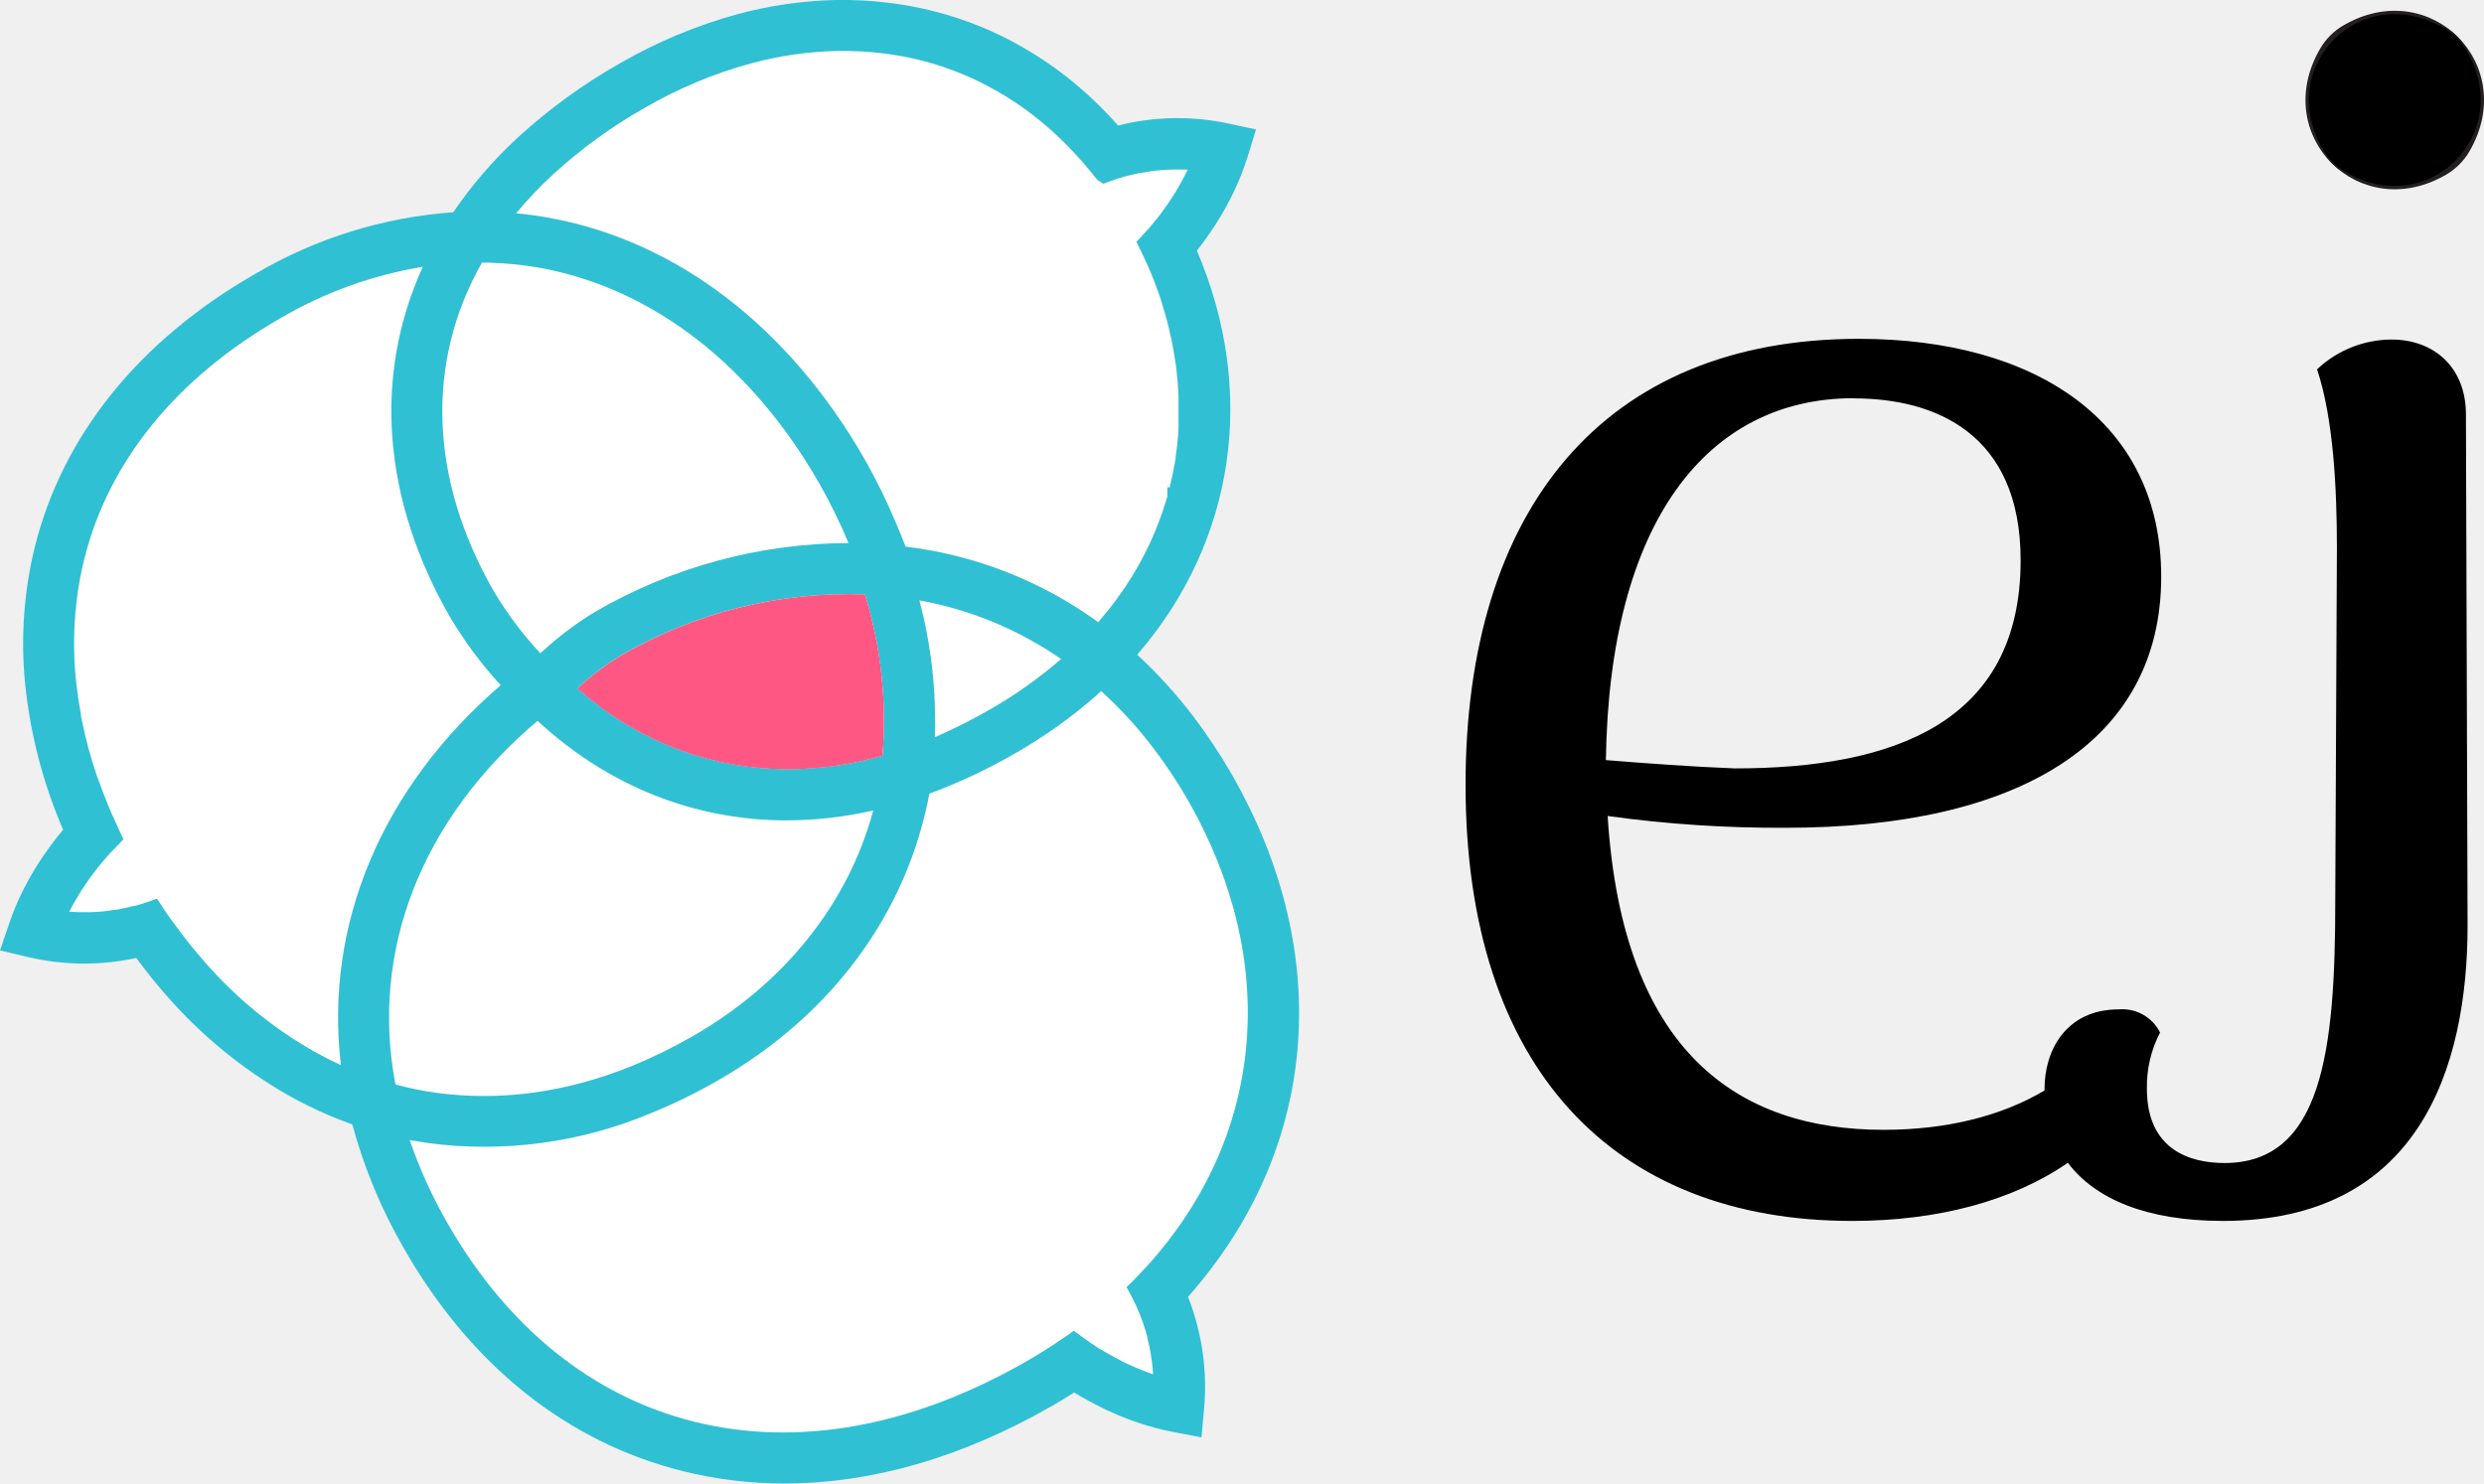
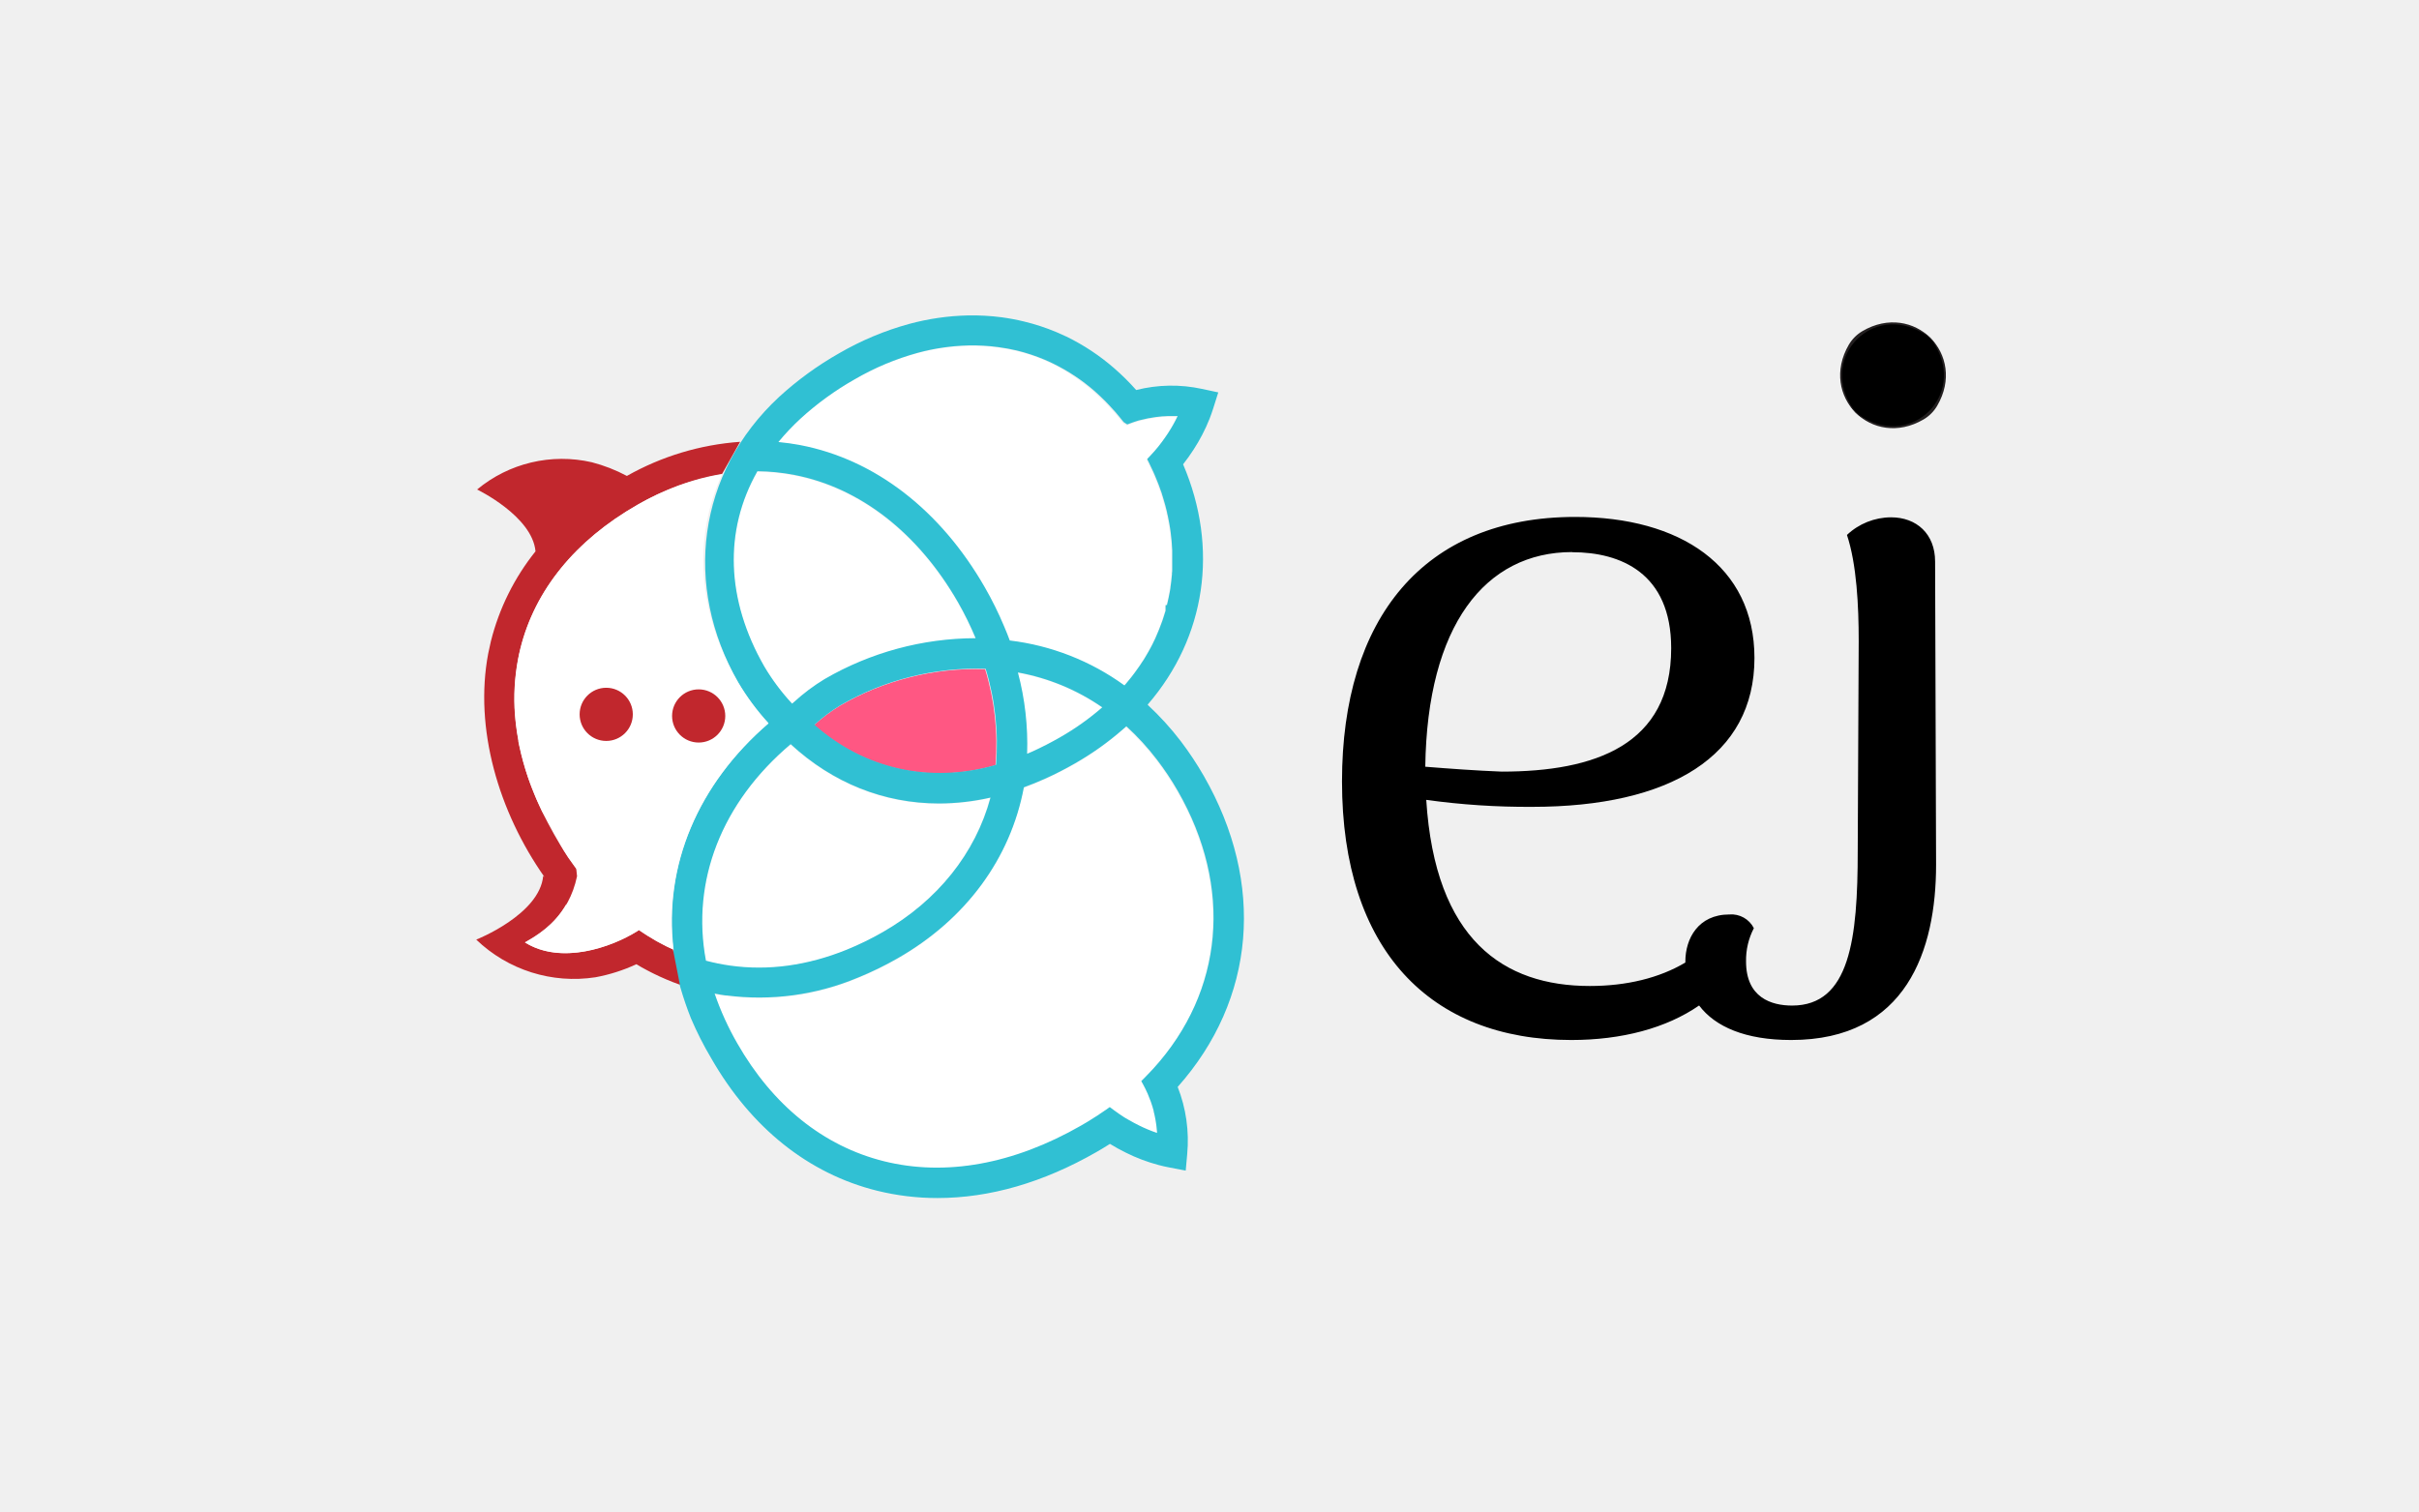
- <svg xmlns="http://www.w3.org/2000/svg" viewBox="0 0 422 252.09">
+ <svg xmlns="http://www.w3.org/2000/svg" id="Layer_1" data-name="Layer 1" viewBox="0 0 693.11 433.2">
  <defs>
-     <style>.cls-1{fill:#231f20;}.cls-2{fill:#fff;}.cls-3{fill:#30c0d3;}.cls-4{fill:#ff5783;}</style>
+     <style>.cls-1{fill:#231f20;}.cls-2{fill:#fff;}.cls-3{fill:#ff5783;}.cls-4{fill:#30c0d3;}.cls-5{fill:#c1272d;}</style>
  </defs>
-   <g id="Layer_2" data-name="Layer 2">
-     <g id="Layer_1-2" data-name="Layer 1">
-       <path d="M397.68,29c14.59,9.65,30.77-6.53,21.12-21.12A9.9,9.9,0,0,0,416,5c-14.6-9.63-30.75,6.53-21.12,21.12A9.77,9.77,0,0,0,397.68,29Z" />
-       <path class="cls-1" d="M415.6,29.66C400.85,38.3,385.54,23,394.18,8.24a10.88,10.88,0,0,1,3.9-3.9C412.82-4.3,428.13,11,419.5,25.76A11,11,0,0,1,415.6,29.66Zm-.3-24.82c-14.21-8.37-29,6.42-20.62,20.63a10.36,10.36,0,0,0,3.69,3.69c14.22,8.37,29-6.42,20.63-20.63A10.46,10.46,0,0,0,415.3,4.84Z" />
-       <path d="M406.28,57.7a18.53,18.53,0,0,0-12.64,5.06c2.81,8.42,3.37,20.49,3.37,30.31l-.28,60.21c0,25.27-2.24,44.36-18.81,44.36-5.89,0-13.19-2.25-13.19-12.63a19.9,19.9,0,0,1,2.24-9.55h0a7.18,7.18,0,0,0-7-3.93c-9,0-12.63,7-12.63,13.48,0,.1,0,.2,0,.3C339.91,189.74,330.48,192,320,192c-24.7,0-44.35-13.19-46.88-53.33a212.23,212.23,0,0,0,30.32,2c39.58,0,63.72-14.6,63.72-42.67,0-26.38-21.33-40.42-51.37-40.42-43.51,0-66.81,29.19-66.81,75.79,0,48.29,25.27,74.11,65.69,74.11,14.46,0,27.23-3.38,36.63-9.88,4.62,6.12,13.32,9.88,26.36,9.88,33.13,0,41.55-25.82,41.55-50.25l-.28-86.87C418.91,62.48,413.57,57.7,406.28,57.7Zm-91.35,10c13.76,0,28.35,5.89,28.35,27.51,0,27.79-21.89,35.37-48.56,35.37-7.3-.28-14.88-.85-21.9-1.41C273.39,88.72,290,67.67,314.93,67.67Z" />
-       <path class="cls-2" d="M166.29,13.88q-1.24-.6-2.52-1.14a50.93,50.93,0,0,0-7.83-2.59,53.47,53.47,0,0,0-5.43-1,55,55,0,0,0-8.43-.47,61,61,0,0,0-14.59,2.12,75.59,75.59,0,0,0-18,7.54A84.64,84.64,0,0,0,94,29.6a68.94,68.94,0,0,0-6.3,6.65,62.62,62.62,0,0,1,6.33.9c21.28,4.1,40,18.53,52.63,40.62a100.65,100.65,0,0,1,5.48,11.11c.61,1.44,1.14,2.76,1.62,4a69.94,69.94,0,0,1,32.73,12.84l.54-.62c.16-.18.3-.36.45-.55l.36-.43.63-.78c.61-.77,1.24-1.62,1.91-2.58l.18-.26.54-.77.39-.61.15-.24,0,0,.08-.13.47-.73.08-.14c.14-.21.27-.43.39-.65l.21-.34.51-.89c.13-.22.25-.45.37-.67l.22-.41c.15-.27.3-.55.44-.83.32-.63.62-1.25.92-1.88q1.14-2.46,2-5l.16-.46c.27-.8.52-1.61.76-2.42h0V82.84h.42a1,1,0,0,1,0-.17l.15-.59c.24-1,.46-2.08.65-3.13.06-.34.12-.68.17-1l0-.15c.19-1.26.34-2.52.44-3.8l0-.3c0-.32.05-.63.06-1l0-.17c0-.37,0-.69,0-1,0-.5,0-1,0-1.48V68.44c0-.35,0-.7,0-1v-.18c-.08-1.79-.23-3.56-.46-5.25-.05-.4-.12-.79-.18-1.17l-.17-1.09c-.08-.43-.16-.87-.25-1.3l-.18-.92-.24-1,0-.12c-.32-1.38-.7-2.77-1.12-4.14l-.12-.36-.24-.79v0h0l0-.06c-.29-.86-.6-1.73-.93-2.59l-.37-1-.57-1.39-.13-.29c-.11-.27-.22-.54-.34-.8l-.12-.26c-.37-.83-.76-1.65-1.17-2.47l-.56-1.13.86-.91c.89-.94,1.66-1.82,2.34-2.67.34-.42.66-.86,1-1.29.74-1,1.31-1.82,1.81-2.58a42.88,42.88,0,0,0,2.71-4.83h-.1l-.71,0a33.3,33.3,0,0,0-7.28.59l-.11,0-.4.09c-.8.17-1.58.37-2.33.59l-.27.08c-.86.25-1.63.51-2.33.78l-.86.33-1-.64-.16-.18c-.73-.94-1.46-1.82-2.29-2.78l-.19-.22,0,0-.27-.28c-.84-.95-1.7-1.87-2.57-2.73l-.1-.11c-.42-.42-.77-.76-1.13-1.09-.55-.53-1.09-1-1.65-1.51A54.33,54.33,0,0,0,166.29,13.88Z" />
-       <path class="cls-2" d="M85.07,116.44a69.05,69.05,0,0,1-8.7-11.73C65,84.8,63.38,63.85,71.83,45.34a70.57,70.57,0,0,0-24.18,8.73C30,64.21,18.44,78.38,14.29,95.07c-.25,1-.48,2.05-.67,3.05a61.1,61.1,0,0,0-.87,15.93c.07.91.17,1.82.28,2.73.18,1.51.41,3,.7,4.59h0l0,.24c.05.28.11.56.17.84l.06.28a75,75,0,0,0,2.4,8.87l.21.58c.3.89.62,1.78,1,2.68.11.28.22.57.34.85l.42,1.05c.19.47.38.93.58,1.4.48,1.11,1,2.22,1.51,3.33l.54,1.14-.88.93c-1,1-1.84,1.91-2.63,2.85a45,45,0,0,0-2.88,3.8A40.94,40.94,0,0,0,11.75,155h.08l.77,0c.6,0,1.2.06,1.81.05h.79c.81,0,1.58-.06,2.31-.14l.66-.08.37-.05,1.31-.19.17,0,.46-.09c.8-.16,1.57-.34,2.31-.53l.14,0c1-.27,1.72-.5,2.42-.75l1.32-.47,1.06,1.6.3.47c.6.87,1.22,1.73,1.84,2.57l.84,1.12c.59.79,1.19,1.57,1.79,2.31.78.95,1.56,1.88,2.36,2.78a71.22,71.22,0,0,0,18.29,15c.94.54,1.9,1,2.83,1.51.63.31,1.28.62,1.94.92C55.08,157.14,64.85,133.87,85.07,116.44Z" />
-       <path class="cls-2" d="M201.78,135.93a80.7,80.7,0,0,0-6-9,71.72,71.72,0,0,0-8.71-9.49l-.95.86a84.43,84.43,0,0,1-13.72,9.75,93.82,93.82,0,0,1-8.52,4.36c-2,.89-4,1.72-6,2.45-3.83,20.36-16.57,37.65-35.95,48.76a92.89,92.89,0,0,1-11.41,5.57,73,73,0,0,1-37.63,5.08c-1-.15-2.1-.33-3.19-.53A81.2,81.2,0,0,0,76.18,208c10.16,17.71,24.64,29.35,41.87,33.65,17.58,4.39,37,.87,56.28-10.16,1.25-.71,2.55-1.51,4-2.43l.6-.39.43-.27.21-.17.64-.42,1.28-.86,1.06-.75,1.05.78c1.09.82,2.1,1.52,3.11,2.15.3.19.61.37.92.55l.29.17c1.12.65,2.06,1.15,2.95,1.6a43,43,0,0,0,5.12,2.13v-.21l0-.2a33.19,33.19,0,0,0-.95-5.78l0-.12c-.2-.76-.43-1.53-.72-2.35l-.11-.32c-.28-.77-.58-1.53-.89-2.24l-.05-.12c-.42-.93-.77-1.64-1.13-2.29l-.64-1.18,1-.95c.25-.25.49-.51.73-.77l.88-.92.85-.89C214.92,193,217.52,163.39,201.78,135.93Z" />
-       <path class="cls-2" d="M83.87,100.41A61.52,61.52,0,0,0,91.79,111l.56-.48a56,56,0,0,1,8.71-6.53,86.2,86.2,0,0,1,43.12-11.67l0-.05a94.27,94.27,0,0,0-5-10.17c-11.39-19.87-28-32.81-46.77-36.44a58.49,58.49,0,0,0-10.45-1.05C72.26,61.56,72.94,81.34,83.87,100.41Z" />
-       <path class="cls-2" d="M160.36,124.52c2.61-1.17,5.22-2.5,7.78-4a75.45,75.45,0,0,0,12.13-8.6A61.49,61.49,0,0,0,156.18,102a79.65,79.65,0,0,1,2.63,23.18C159.34,125,159.86,124.75,160.36,124.52Z" />
-       <path class="cls-2" d="M74.1,185.71c10.83,1.51,22,0,33.19-4.53a87.33,87.33,0,0,0,10.35-5.06c15.62-9,26.44-22.51,30.72-38.4a66.52,66.52,0,0,1-14.69,1.69c-15.73,0-30.35-5.84-42.35-16.92-19.73,16.7-28.48,39.09-24.14,61.81A58.93,58.93,0,0,0,74.1,185.71Z" />
-       <path class="cls-2" d="M105.38,111.45a47.9,47.9,0,0,0-7.3,5.52c14.36,12.67,33.08,16.82,51.85,11.44a73.32,73.32,0,0,0-3-27.43A77.37,77.37,0,0,0,105.38,111.45Z" />
-       <path class="cls-3" d="M209.28,131.63a91.29,91.29,0,0,0-6.6-9.95,80.3,80.3,0,0,0-9.46-10.4l.11-.12-.05,0c16.55-19.19,20.3-44.6,10.06-68.56q1.56-2,3-4.19a49.56,49.56,0,0,0,4.57-8.81c.38-1,.74-2,1.06-3L213.38,22l-4.65-1a41.21,41.21,0,0,0-18.78.33,66.06,66.06,0,0,0-6.23-6.19,62.41,62.41,0,0,0-13.65-9.06c-1-.47-1.94-.92-2.94-1.34a61.14,61.14,0,0,0-9.14-3A63.63,63.63,0,0,0,151.66.56,64.55,64.55,0,0,0,141.91,0a70.52,70.52,0,0,0-16.66,2.42,84.56,84.56,0,0,0-20,8.38A94.62,94.62,0,0,0,88.1,23.25,74,74,0,0,0,77,36.07a77.09,77.09,0,0,0-33.69,10.5C23.58,57.91,10.63,74,5.9,93c-.3,1.2-.55,2.38-.77,3.51a69.67,69.67,0,0,0-1,18.19A84,84,0,0,0,10.72,141c-1.14,1.37-2.24,2.82-3.28,4.34A49.09,49.09,0,0,0,2.67,154c-.41,1-.79,2-1.13,3L0,161.51l4.63,1.1a41.66,41.66,0,0,0,18.52.19c1,1.3,1.81,2.41,2.64,3.43s1.7,2.05,2.59,3.06a80.37,80.37,0,0,0,20.52,16.8c1.07.6,2.15,1.17,3.23,1.71a68.75,68.75,0,0,0,7.72,3.28l0,0a87.86,87.86,0,0,0,8.8,21.12C80,232.06,96.39,245.11,116,250a71.12,71.12,0,0,0,17.23,2.1c14.94,0,30.23-4.43,45.44-13.15,1.25-.71,2.5-1.47,3.82-2.31,1.46.89,3,1.74,4.57,2.52a50.48,50.48,0,0,0,9.28,3.51c1,.26,2,.5,3.1.7l4.68.89.43-4.74a41.75,41.75,0,0,0-2.72-19.14C224,195.35,226.83,162.24,209.28,131.63ZM57.92,181c-.66-.3-1.31-.61-1.94-.92-.93-.47-1.89-1-2.83-1.51a71.22,71.22,0,0,1-18.29-15c-.8-.9-1.58-1.83-2.36-2.78-.6-.74-1.2-1.52-1.79-2.31l-.84-1.12c-.62-.84-1.24-1.7-1.84-2.57l-.3-.47-1.06-1.6-1.32.47c-.7.25-1.44.48-2.42.75l-.14,0c-.74.19-1.51.37-2.31.53l-.46.09-.17,0-1.31.19-.37.05-.66.08c-.73.08-1.5.12-2.31.14h-.79c-.61,0-1.21,0-1.81-.05l-.77,0h-.08a40.94,40.94,0,0,1,2.83-4.77,45,45,0,0,1,2.88-3.8c.79-.94,1.65-1.88,2.63-2.85l.88-.93-.54-1.14c-.53-1.11-1-2.22-1.51-3.33-.2-.47-.39-.93-.58-1.4l-.42-1.05c-.12-.28-.23-.57-.34-.85-.34-.9-.66-1.79-1-2.68l-.21-.58a75,75,0,0,1-2.4-8.87l-.06-.28c-.06-.28-.12-.56-.17-.84l0-.24h0c-.29-1.54-.52-3.08-.7-4.59-.11-.91-.21-1.82-.28-2.73a61.1,61.1,0,0,1,.87-15.93c.19-1,.42-2,.67-3.05,4.15-16.69,15.68-30.86,33.36-41a70.57,70.57,0,0,1,24.18-8.73C63.38,63.85,65,84.8,76.37,104.71a69.05,69.05,0,0,0,8.7,11.73C64.85,133.87,55.08,157.14,57.92,181ZM193.19,29.49l.4-.09.11,0a33.3,33.3,0,0,1,7.28-.59l.71,0h.1a42.88,42.88,0,0,1-2.71,4.83c-.5.76-1.07,1.58-1.81,2.58-.32.43-.64.87-1,1.29-.68.85-1.45,1.73-2.34,2.67l-.86.91.56,1.13c.41.82.8,1.64,1.17,2.47l.12.26c.12.26.23.53.34.8l.13.29.57,1.39.37,1c.33.86.64,1.73.93,2.59l0,.06h0v0l.24.79.12.36c.42,1.37.8,2.76,1.12,4.14l0,.12.24,1,.18.92c.09.43.17.87.25,1.3l.17,1.09c.06.38.13.77.18,1.17.23,1.69.38,3.46.46,5.25v.18c0,.35,0,.7,0,1v1.62c0,.49,0,1,0,1.48,0,.32,0,.64,0,1l0,.17c0,.32,0,.63-.06,1l0,.3c-.1,1.28-.25,2.54-.44,3.8l0,.15c-.05.35-.11.69-.17,1-.19,1-.41,2.1-.65,3.13l-.15.59a1,1,0,0,0,0,.17h-.42v1.53h0c-.24.81-.49,1.62-.76,2.42l-.16.46q-.87,2.51-2,5c-.3.63-.6,1.25-.92,1.88-.14.28-.29.56-.44.83l-.22.41c-.12.22-.24.45-.37.67l-.51.89-.21.34c-.12.22-.25.44-.39.65l-.08.14-.47.73-.08.13,0,0-.15.24-.39.61-.54.77-.18.26c-.67,1-1.3,1.81-1.91,2.58l-.63.78-.36.43c-.15.19-.29.37-.45.55l-.54.62a69.94,69.94,0,0,0-32.73-12.84c-.48-1.27-1-2.59-1.62-4a100.65,100.65,0,0,0-5.48-11.11C134,55.68,115.29,41.25,94,37.15a62.62,62.62,0,0,0-6.33-.9A68.94,68.94,0,0,1,94,29.6a84.64,84.64,0,0,1,15.54-11.28,75.59,75.59,0,0,1,18-7.54,61,61,0,0,1,14.59-2.12,55,55,0,0,1,8.43.47,53.47,53.47,0,0,1,5.43,1,50.93,50.93,0,0,1,7.83,2.59q1.28.54,2.52,1.14a54.33,54.33,0,0,1,11.76,7.82c.56.48,1.1,1,1.65,1.51.36.33.71.67,1.13,1.09l.1.11c.87.86,1.73,1.78,2.57,2.73l.27.28,0,0,.19.22c.83,1,1.56,1.84,2.29,2.78l.16.18,1,.64.86-.33c.7-.27,1.47-.53,2.33-.78l.27-.08C191.61,29.86,192.39,29.66,193.19,29.49Zm-37,72.53A61.49,61.49,0,0,1,180.27,112a75.45,75.45,0,0,1-12.13,8.6c-2.56,1.47-5.17,2.8-7.78,4-.5.23-1,.46-1.55.68A79.65,79.65,0,0,0,156.18,102Zm-6.25,26.39c-18.77,5.38-37.49,1.23-51.85-11.44a47.9,47.9,0,0,1,7.3-5.52A77.37,77.37,0,0,1,146.94,101,73.32,73.32,0,0,1,149.93,128.41ZM92.37,45.63c18.77,3.63,35.38,16.57,46.77,36.44a94.27,94.27,0,0,1,5,10.17l0,.05A86.2,86.2,0,0,0,101.06,104a56,56,0,0,0-8.71,6.53l-.56.48a61.52,61.52,0,0,1-7.92-10.56c-10.93-19.07-11.61-38.85-2-55.83A58.49,58.49,0,0,1,92.37,45.63Zm-1.05,76.86c12,11.08,26.62,16.92,42.35,16.92a66.52,66.52,0,0,0,14.69-1.69c-4.28,15.89-15.1,29.44-30.72,38.4a87.33,87.33,0,0,1-10.35,5.06c-11.19,4.51-22.36,6-33.19,4.53a58.93,58.93,0,0,1-6.92-1.41C62.84,161.58,71.59,139.19,91.32,122.49ZM72.9,194.27a73,73,0,0,0,37.63-5.08,92.89,92.89,0,0,0,11.41-5.57c19.38-11.11,32.12-28.4,35.95-48.76,2-.73,4-1.56,6-2.45a93.82,93.82,0,0,0,8.52-4.36,84.43,84.43,0,0,0,13.72-9.75l.95-.86a71.72,71.72,0,0,1,8.71,9.49,80.7,80.7,0,0,1,6,9c15.74,27.46,13.14,57.08-6.95,79.26l-.85.89-.88.92c-.24.26-.48.52-.73.77l-1,.95.64,1.18c.36.65.71,1.36,1.13,2.29l.05.12c.31.71.61,1.47.89,2.24l.11.32c.29.82.52,1.59.72,2.35l0,.12a33.19,33.19,0,0,1,.95,5.78l0,.2v.21a43,43,0,0,1-5.12-2.13c-.89-.45-1.83-1-2.95-1.6l-.29-.17c-.31-.18-.62-.36-.92-.55-1-.63-2-1.33-3.11-2.15l-1.05-.78-1.06.75-1.28.86-.64.42-.21.17-.43.27-.6.39c-1.43.92-2.73,1.72-4,2.43-19.24,11-38.7,14.55-56.28,10.16-17.23-4.3-31.71-15.94-41.87-33.65a81.2,81.2,0,0,1-6.47-14.21C70.8,193.94,71.86,194.12,72.9,194.27Z" />
-       <path class="cls-4" d="M146.94,101a77.37,77.37,0,0,0-41.56,10.47,47.9,47.9,0,0,0-7.3,5.52c14.36,12.67,33.08,16.82,51.85,11.44A73.32,73.32,0,0,0,146.94,101Z" />
-     </g>
-   </g>
+   <path d="M533.23,119.51c14.6,9.66,30.78-6.53,21.12-21.12a9.9,9.9,0,0,0-2.81-2.81C537,86,520.79,102.12,530.42,116.7A9.9,9.9,0,0,0,533.23,119.51Z" />
+   <path class="cls-1" d="M551.15,120.21c-14.74,8.64-30-6.67-21.41-21.42a11,11,0,0,1,3.89-3.89c14.75-8.64,30.06,6.67,21.42,21.41A10.88,10.88,0,0,1,551.15,120.21Zm-.29-24.82c-14.22-8.36-29,6.42-20.63,20.63a10.57,10.57,0,0,0,3.7,3.7c14.21,8.36,29-6.42,20.62-20.64A10.44,10.44,0,0,0,550.86,95.39Z" />
+   <path d="M541.83,148.26a18.51,18.51,0,0,0-12.63,5.05c2.81,8.42,3.37,20.49,3.37,30.32l-.28,60.21c0,25.26-2.25,44.35-18.81,44.35-5.9,0-13.19-2.25-13.19-12.63a19.9,19.9,0,0,1,2.24-9.55h0a7.21,7.21,0,0,0-7-3.93c-9,0-12.63,7-12.63,13.48,0,.1,0,.2,0,.3-7.44,4.43-16.86,6.72-27.36,6.72-24.7,0-44.35-13.2-46.88-53.34a212.23,212.23,0,0,0,30.32,2c39.58,0,63.72-14.59,63.72-42.66,0-26.39-21.33-40.43-51.37-40.43-43.51,0-66.81,29.2-66.81,75.8,0,48.28,25.26,74.11,65.69,74.11,14.46,0,27.23-3.39,36.63-9.89,4.62,6.12,13.32,9.89,26.36,9.89,33.12,0,41.54-25.83,41.54-50.25l-.28-86.88C554.46,153,549.13,148.26,541.83,148.26Zm-91.34,10c13.75,0,28.35,5.89,28.35,27.51,0,27.79-21.9,35.37-48.56,35.37-7.3-.28-14.88-.84-21.9-1.4C408.94,179.27,425.5,158.22,450.49,158.22Z" />
+   <path class="cls-2" d="M301.69,104.37c-.83-.4-1.67-.79-2.52-1.15a51.36,51.36,0,0,0-13.32-3.62,55.19,55.19,0,0,0-8.45-.47,61,61,0,0,0-14.65,2.13,75.73,75.73,0,0,0-18,7.56,85.79,85.79,0,0,0-15.6,11.33,67.08,67.08,0,0,0-6.31,6.68q3.27.3,6.35.89c21.35,4.13,40.11,18.61,52.83,40.78a101.37,101.37,0,0,1,5.5,11.15c.61,1.44,1.14,2.77,1.62,4A70.11,70.11,0,0,1,322,196.58l.54-.62.45-.55.36-.44c.21-.25.43-.51.63-.77.61-.78,1.24-1.63,1.92-2.6l.18-.25.54-.78L327,190l.16-.24v0l.09-.13c.17-.28.33-.51.47-.74l.08-.13.39-.66.2-.34.52-.89.37-.68.22-.4.45-.84c.31-.63.62-1.26.92-1.89.76-1.65,1.43-3.3,2-5l.15-.45c.28-.81.53-1.62.77-2.44h0v-1.55h.42a1.24,1.24,0,0,1,0-.16l.15-.6c.24-1,.46-2.08.65-3.13.06-.35.12-.69.17-1l0-.15q.28-1.91.45-3.81l0-.3c0-.33,0-.64.07-1v-.17c0-.38,0-.69,0-1,0-.5,0-1,0-1.49v-1.63c0-.35,0-.7,0-1v-.18c-.07-1.8-.23-3.58-.46-5.28-.05-.39-.11-.78-.17-1.17l-.18-1.09c-.07-.44-.16-.87-.25-1.3l-.18-.93-.24-1,0-.12c-.32-1.37-.7-2.77-1.13-4.14l-.11-.37c-.08-.27-.16-.53-.25-.79v0h0v-.06c-.29-.87-.61-1.74-.94-2.6l-.37-1-.58-1.39-.12-.29c-.11-.27-.23-.54-.35-.81l-.12-.26c-.37-.83-.76-1.66-1.17-2.48l-.56-1.13.86-.91c.9-.95,1.67-1.83,2.35-2.68.34-.42.66-.86,1-1.3.74-1,1.31-1.82,1.81-2.59a40.9,40.9,0,0,0,2.72-4.85h-.1l-.71,0a33,33,0,0,0-7.31.6l-.1,0-.42.09c-.79.17-1.58.37-2.33.59l-.27.07c-.86.26-1.64.52-2.34.79l-.87.34-1-.65-.16-.18c-.73-.94-1.46-1.82-2.29-2.79l-.2-.22,0,0-.27-.29c-.84-1-1.71-1.87-2.57-2.74l-.11-.1c-.42-.42-.77-.76-1.13-1.1-.55-.53-1.1-1-1.66-1.52A54.12,54.12,0,0,0,301.69,104.37Z" />
+   <path class="cls-2" d="M337.32,226.88a81.24,81.24,0,0,0-6-9,72.35,72.35,0,0,0-8.74-9.54l-1,.87A84.8,84.8,0,0,1,307.87,219c-2.81,1.61-5.69,3.08-8.56,4.37-2,.9-4,1.73-6.05,2.46-3.84,20.44-16.62,37.79-36.08,48.95a93.7,93.7,0,0,1-11.46,5.59A73.13,73.13,0,0,1,208,285.43c-1-.14-2.11-.32-3.2-.53a81.11,81.11,0,0,0,6.49,14.27c10.2,17.78,24.73,29.46,42,33.78,17.64,4.4,37.17.87,56.49-10.2,1.25-.72,2.56-1.52,4-2.45l.6-.38.42-.27.22-.17.64-.43,1.28-.86,1.07-.75,1.05.78c1.09.82,2.11,1.53,3.12,2.16.3.19.62.37.93.55l.29.17c1.12.65,2.06,1.16,3,1.6a41.75,41.75,0,0,0,5.14,2.14v-.21l0-.2a33.57,33.57,0,0,0-.95-5.8l0-.12c-.19-.76-.43-1.53-.72-2.36l-.11-.32c-.28-.78-.58-1.53-.89-2.25l-.05-.12c-.42-.93-.77-1.64-1.13-2.3l-.65-1.18.95-1c.26-.25.5-.51.74-.77l.88-.92c.29-.3.58-.6.85-.9C350.51,284.18,353.12,254.44,337.32,226.88Z" />
+   <path class="cls-2" d="M219,191.22a62.09,62.09,0,0,0,7.94,10.61l.57-.49a55.75,55.75,0,0,1,8.74-6.55,86.6,86.6,0,0,1,43.28-11.72l0,0a93,93,0,0,0-5-10.2c-11.44-19.95-28.11-32.94-46.95-36.58A58,58,0,0,0,217,135.19C207.31,152.23,208,172.09,219,191.22Z" />
+   <path class="cls-2" d="M295.75,215.43c2.61-1.18,5.24-2.52,7.8-4a75.47,75.47,0,0,0,12.18-8.64,61.78,61.78,0,0,0-24.18-10,80.2,80.2,0,0,1,2.64,23.26C294.72,215.88,295.24,215.66,295.75,215.43Z" />
+   <path class="cls-2" d="M209.16,276.84c10.87,1.52,22.08,0,33.31-4.55a84.21,84.21,0,0,0,10.39-5.07c15.68-9,26.54-22.6,30.84-38.54A67,67,0,0,1,269,230.37c-15.8,0-30.46-5.86-42.52-17-19.8,16.76-28.58,39.24-24.23,62A59.42,59.42,0,0,0,209.16,276.84Z" />
+   <path class="cls-2" d="M240.56,202.31a47.73,47.73,0,0,0-7.33,5.53c14.41,12.73,33.21,16.89,52,11.48a73.5,73.5,0,0,0-3-27.53A77.65,77.65,0,0,0,240.56,202.31Z" />
+   <path class="cls-3" d="M282.27,191.79a77.65,77.65,0,0,0-41.71,10.52,47.73,47.73,0,0,0-7.33,5.53c14.41,12.73,33.21,16.89,52,11.48A73.5,73.5,0,0,0,282.27,191.79Z" />
+   <path class="cls-4" d="M192.87,274.33a96.89,96.89,0,0,0,5.1,17.5,95.8,95.8,0,0,0,5.86,11.54c11.4,19.87,27.81,33,47.45,37.88a71.78,71.78,0,0,0,17.31,2.1c15,0,30.33-4.44,45.61-13.2,1.24-.71,2.51-1.47,3.83-2.32,1.46.9,3,1.75,4.59,2.53a49.13,49.13,0,0,0,9.31,3.52c1,.27,2.06.51,3.11.71l4.7.9.43-4.76a42,42,0,0,0-2.73-19.22c22.31-25.11,25.14-58.34,7.52-89.07a93.48,93.48,0,0,0-6.62-10,82.35,82.35,0,0,0-9.5-10.44l.11-.12-.06,0c16.62-19.25,20.39-44.77,10.1-68.81,1.05-1.34,2.06-2.75,3-4.21a50.21,50.21,0,0,0,4.58-8.84c.39-1,.74-2,1.06-3l1.44-4.56-4.67-1a41.24,41.24,0,0,0-18.85.32,67.8,67.8,0,0,0-6.26-6.21,62.61,62.61,0,0,0-13.7-9.09c-1-.47-2-.92-3-1.34a60.2,60.2,0,0,0-9.18-3,63.51,63.51,0,0,0-6.35-1.2,65,65,0,0,0-9.79-.54,70.57,70.57,0,0,0-16.72,2.42,84.78,84.78,0,0,0-20.11,8.42,94.56,94.56,0,0,0-17.18,12.49c-23.51,21.79-27.56,54.22-11.77,81.76a70.06,70.06,0,0,0,8.73,11.78C200,224.68,190.18,248.05,193,272ZM328.8,119.92l.41-.09.11,0a32.93,32.93,0,0,1,7.3-.6l.72,0h.1a40.9,40.9,0,0,1-2.72,4.85c-.5.77-1.07,1.59-1.81,2.59-.33.44-.65.88-1,1.3-.68.85-1.45,1.73-2.35,2.68l-.86.91.56,1.13c.41.82.8,1.65,1.17,2.48l.12.26c.12.27.24.54.35.81l.12.29c.2.47.39.93.57,1.39l.38.95c.33.87.65,1.74.94,2.61v.06h0v0c.09.26.17.52.25.79l.11.36c.43,1.38.81,2.78,1.13,4.15l0,.12.24,1,.18.93c.09.43.17.86.25,1.3l.18,1.09c.06.39.12.78.17,1.17.23,1.7.39,3.48.46,5.28V158c0,.35,0,.7,0,1s0,.5,0,.75v.88c0,.49,0,1,0,1.49,0,.31,0,.63,0,1v.17c0,.32,0,.63-.07.95l0,.31c-.1,1.27-.25,2.54-.44,3.81l0,.15c-.05.34-.11.69-.17,1-.19,1.05-.41,2.1-.65,3.13l-.15.6a.94.94,0,0,0,0,.16h-.42V175h0c-.24.82-.49,1.63-.77,2.44l-.15.45c-.59,1.68-1.26,3.33-2,5-.29.63-.6,1.26-.91,1.88l-.45.85-.22.4-.37.68-.52.89-.2.34-.39.66-.08.13c-.15.23-.3.46-.47.74l-.09.12v0l-.16.24-.39.61-.54.78-.18.25c-.68,1-1.31,1.82-1.92,2.6l-.63.77-.36.44-.45.55-.54.62a70.15,70.15,0,0,0-32.86-12.88c-.48-1.28-1-2.61-1.62-4.05a99.66,99.66,0,0,0-5.51-11.15c-12.71-22.17-31.47-36.66-52.82-40.78q-3.07-.59-6.35-.9a68.13,68.13,0,0,1,6.31-6.68,85.28,85.28,0,0,1,15.6-11.32,75.73,75.73,0,0,1,18-7.56A61,61,0,0,1,277.51,99a55.19,55.19,0,0,1,8.45.47,53.52,53.52,0,0,1,5.46,1,52.82,52.82,0,0,1,7.86,2.6c.85.36,1.69.74,2.52,1.15a54.12,54.12,0,0,1,11.81,7.84c.56.49,1.11,1,1.66,1.52.36.34.71.68,1.13,1.1l.11.1c.86.87,1.73,1.79,2.57,2.74l.27.29,0,0,.2.22c.83,1,1.56,1.85,2.29,2.79l.16.18,1,.64.87-.33c.7-.27,1.48-.53,2.34-.79l.27-.07C327.22,120.29,328,120.09,328.8,119.92Zm-37.14,72.8a61.78,61.78,0,0,1,24.18,10,75.47,75.47,0,0,1-12.18,8.64c-2.57,1.47-5.19,2.81-7.8,4-.51.23-1,.45-1.56.67A80.2,80.2,0,0,0,291.66,192.72Zm-6.28,26.48c-18.83,5.41-37.63,1.25-52-11.48a47.09,47.09,0,0,1,7.33-5.53,77.65,77.65,0,0,1,41.71-10.52A73.49,73.49,0,0,1,285.38,219.2Zm-57.77-83.08c18.84,3.64,35.51,16.63,46.94,36.58a91.26,91.26,0,0,1,5,10.2l0,0a86.49,86.49,0,0,0-43.28,11.72,55.75,55.75,0,0,0-8.74,6.55l-.57.49a62.09,62.09,0,0,1-7.94-10.61c-11-19.13-11.66-39-2-56A59,59,0,0,1,227.61,136.12Zm-1.06,77.15c12.06,11.12,26.72,17,42.52,17a67,67,0,0,0,14.74-1.69c-4.3,15.94-15.16,29.55-30.84,38.54a85.66,85.66,0,0,1-10.39,5.07c-11.23,4.54-22.44,6.07-33.31,4.55a59.42,59.42,0,0,1-7-1.41C198,252.5,206.75,230,226.55,213.27Zm-18.48,72a73.13,73.13,0,0,0,37.76-5.09,94.41,94.41,0,0,0,11.46-5.59c19.46-11.16,32.24-28.51,36.08-48.95,2-.74,4.05-1.56,6.05-2.46,2.87-1.29,5.75-2.76,8.55-4.37a84.46,84.46,0,0,0,13.77-9.79l1-.87a71.78,71.78,0,0,1,8.74,9.54,81.24,81.24,0,0,1,6,9c15.8,27.56,13.19,57.3-7,79.55-.27.3-.56.6-.85.9l-.88.92c-.24.26-.48.52-.74.77l-1,1,.65,1.18c.36.66.71,1.37,1.12,2.3l.06.12c.31.72.61,1.47.89,2.25l.11.32c.29.83.52,1.6.72,2.35l0,.13a33.42,33.42,0,0,1,.95,5.8l0,.2v.21a41.75,41.75,0,0,1-5.14-2.14c-.9-.44-1.84-.95-3-1.61l-.29-.16c-.31-.18-.63-.36-.93-.55-1-.63-2-1.34-3.12-2.16l-1.05-.79-1.07.76-1.28.86-.64.43-.22.17-.42.27-.61.38c-1.43.93-2.74,1.73-4,2.44-19.32,11.08-38.85,14.61-56.49,10.21-17.3-4.32-31.84-16-42-33.78a81.45,81.45,0,0,1-6.49-14.27C206,285,207,285.17,208.07,285.31Z" />
+   <path class="cls-5" d="M190.9,271.2c-.94-.46-1.89-1-2.84-1.5-1.7-1-3.37-2-5-3.13l-.18.14a43.4,43.4,0,0,1-8.65,4.12l0,0c-7.4,2.67-16.62,3.78-23.85-.75,3.53-2,8.41-5,11.77-10.78l.18.19a26.87,26.87,0,0,0,3.32-8.55l-.16-1.45c-.27-.36-.54-.73-.82-1.09-.62-.86-1.24-1.71-1.84-2.59l-.31-.47a119.75,119.75,0,0,1-7.25-12.9,81.43,81.43,0,0,1-6.52-18.79l-.06-.28c-.06-.28-.12-.56-.17-.84l0-.25c-.29-1.55-.52-3.1-.7-4.61-.11-.92-.21-1.83-.28-2.74a61.13,61.13,0,0,1,.88-16c.19-1,.41-2,.67-3.06,4.16-16.75,15.74-31,33.48-41.16a80.27,80.27,0,0,1,7.75-3.9,68.37,68.37,0,0,1,16.59-5l5.16-9.19a77.05,77.05,0,0,0-32.45,9.78,45.7,45.7,0,0,0-10.05-3.92,38.08,38.08,0,0,0-32.87,7.81s15.8,7.6,16.74,17.72a67.42,67.42,0,0,0-12.78,25.75c-.29,1.2-.55,2.39-.77,3.52-4.06,21.46,2.93,45.33,16.15,64.12l-.4-.38c-1,11.1-19.18,18.27-19.18,18.27a40.37,40.37,0,0,0,34.15,10.79,48.81,48.81,0,0,0,11.73-3.74c.49.3,1,.58,1.48.87,1.08.6,2.17,1.18,3.25,1.72a70.36,70.36,0,0,0,7.75,3.29l0,.05-2-10.19Q191.86,271.68,190.9,271.2Z" />
+   <path class="cls-2" d="M220.17,207.32a70.61,70.61,0,0,1-8.73-11.78c-11.46-20-13-41-4.55-59.6a71,71,0,0,0-24.28,8.77c-17.74,10.17-29.32,24.4-33.48,41.15-.26,1-.48,2.06-.67,3.07a60.62,60.62,0,0,0-.87,16c.06.92.16,1.83.27,2.74.18,1.52.42,3.07.71,4.62h0l0,.25c.06.28.12.55.17.83l.06.28a77.16,77.16,0,0,0,2.41,8.91l.21.59c.31.89.62,1.78,1,2.68.11.29.22.57.34.86l.43,1.05q.27.71.57,1.41c.48,1.11,1,2.22,1.52,3.33l6.26,11.26,1.06,1.6c.11.16.21.32.31.48.6.87,1.22,1.73,1.85,2.58l.34.46.24,2.25c-2.37,11.33-9.95,16.22-14.88,19,10.34,6.48,24.78,1.41,32.09-3.23l.47-.38q2.5,1.73,5.1,3.2c1,.54,1.91,1,2.84,1.51.64.32,1.29.62,1.95.93C190.07,248.17,199.88,224.81,220.17,207.32Z" />
+   <circle class="cls-5" cx="200.19" cy="205.19" r="7.62" />
+   <circle class="cls-5" cx="173.7" cy="204.73" r="7.62" />
</svg>
